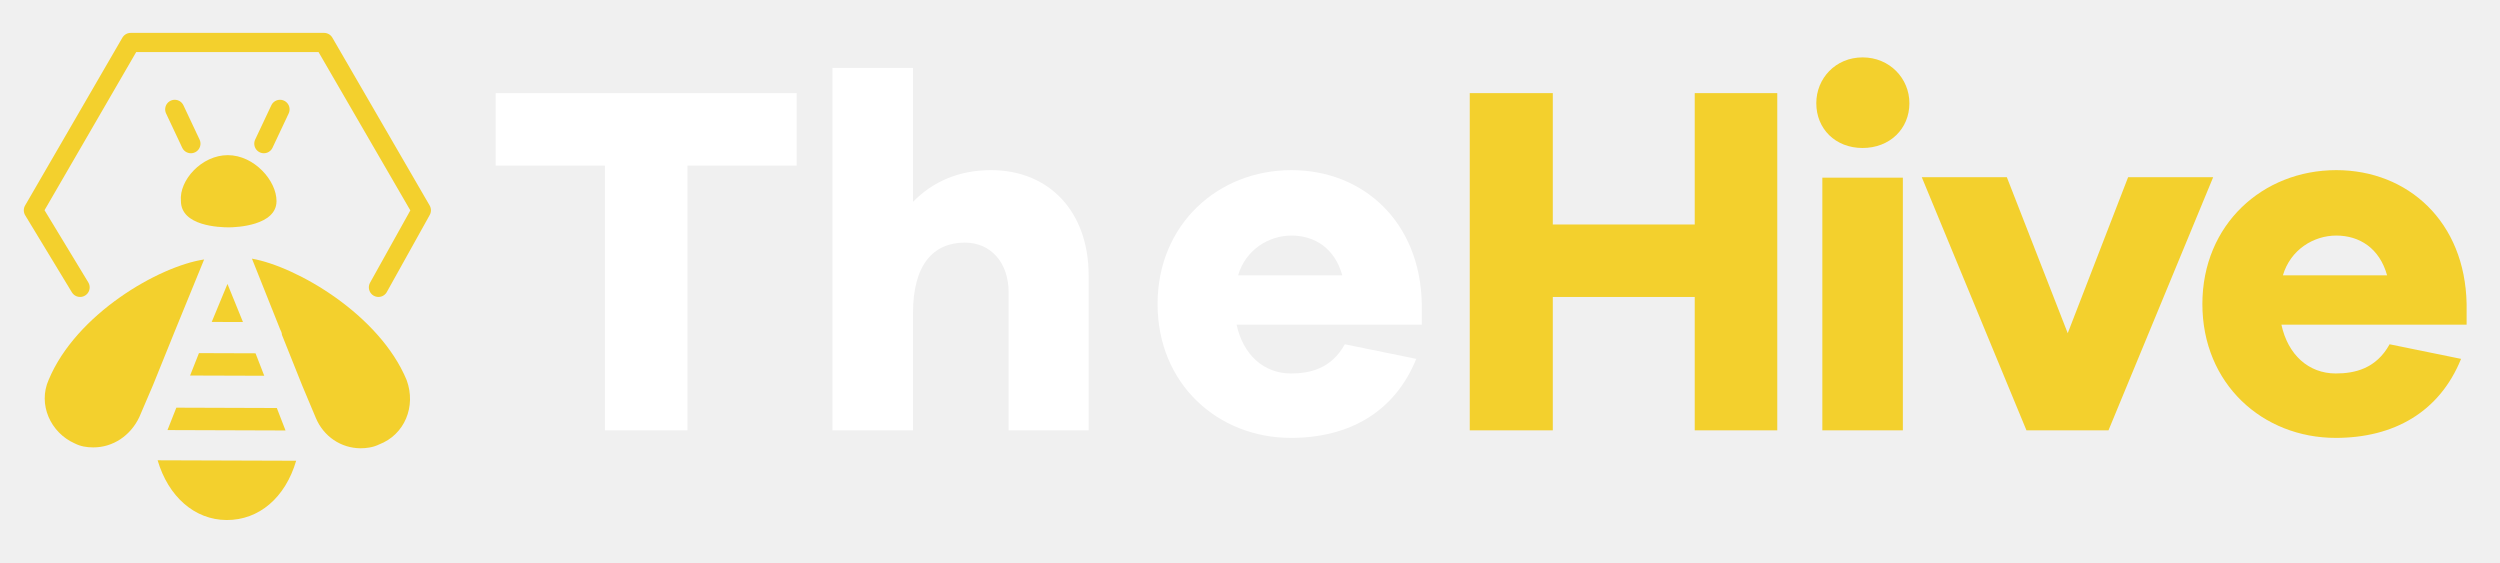
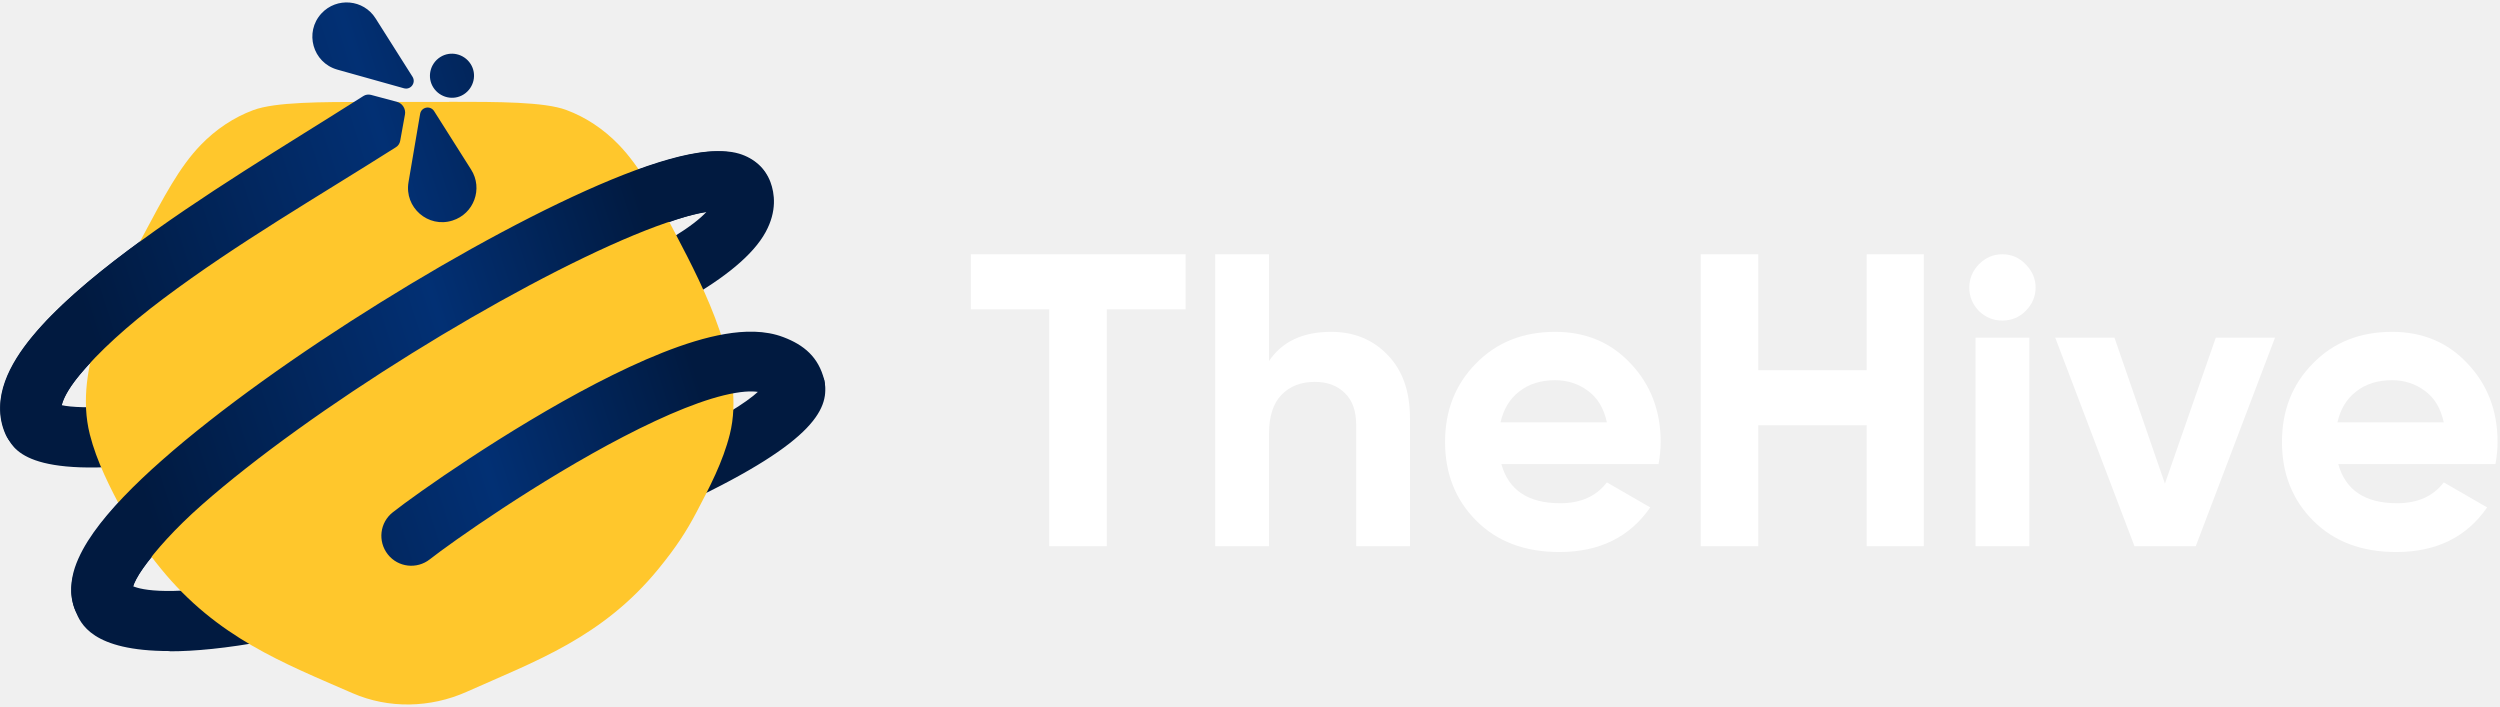
- <svg xmlns="http://www.w3.org/2000/svg" width="100%" height="100%" viewBox="0 0 800 180" version="1.1" xml:space="preserve" style="fill-rule:evenodd;clip-rule:evenodd;stroke-linecap:round;stroke-miterlimit:10;">
-   <g transform="matrix(1,0,0,1,-2.63026,-50.7811)">
-     <g transform="matrix(1.08411,0,0,1.08411,222.615,165.296)">
-       <path d="M0,-56.749L0,21.393L-24.365,21.393L-24.365,-56.749L-56.602,-56.749L-56.602,-78.142L32.236,-78.142L32.236,-56.749L0,-56.749Z" style="fill:white;fill-rule:nonzero;" />
-     </g>
-     <g transform="matrix(1.08411,0,0,1.08411,350.997,122.136)">
-       <path d="M0,15.448L0,61.205L-23.619,61.205L-23.619,20.5C-23.619,11.735 -28.818,5.793 -36.545,5.793C-45.754,5.793 -51.846,12.179 -51.846,26.59L-51.846,61.205L-75.615,61.205L-75.615,-45.757L-51.846,-45.757L-51.846,-6.241C-46.053,-12.183 -38.328,-15.6 -28.818,-15.6C-11.586,-15.6 0,-3.27 0,15.448" style="fill:white;fill-rule:nonzero;" />
-     </g>
-     <g transform="matrix(1.08411,0,0,1.08411,398.825,157.245)">
-       <path d="M0,-16.937L30.75,-16.937C28.521,-24.958 22.58,-28.672 15.746,-28.672C9.061,-28.672 2.229,-24.513 0,-16.937M54.221,-2.377L-0.449,-2.377C1.484,6.536 7.576,12.033 15.598,12.033C21.094,12.033 27.482,10.696 31.494,3.417L52.586,7.725C46.201,23.472 32.682,31.048 15.598,31.048C-5.945,31.048 -23.771,15.152 -23.771,-8.469C-23.771,-31.94 -5.945,-47.985 15.746,-47.985C36.842,-47.985 53.777,-32.832 54.221,-8.469L54.221,-2.377Z" style="fill:white;fill-rule:nonzero;" />
-     </g>
-     <g transform="matrix(1.08411,0,0,1.08411,571.356,80.5814)">
-       <path d="M0,99.535L-24.363,99.535L-24.363,60.167L-66.258,60.167L-66.258,99.535L-90.77,99.535L-90.77,0L-66.258,0L-66.258,38.775L-24.363,38.775L-24.363,0L0,0L0,99.535Z" style="fill:rgb(243,208,45);fill-rule:nonzero;" />
-     </g>
-     <g transform="matrix(1.08411,0,0,1.08411,-242.714,-339.497)">
-       <path d="M764.215,412.445L787.983,412.445L787.983,487.021L764.215,487.021L764.215,412.445ZM789.914,390.458C789.914,398.035 784.121,403.68 776.098,403.68C768.076,403.68 762.43,398.035 762.43,390.458C762.43,383.179 768.076,376.94 776.098,376.94C784.121,376.94 789.914,383.179 789.914,390.458" style="fill:rgb(243,208,45);fill-rule:nonzero;" />
-     </g>
-     <g transform="matrix(1.08411,0,0,1.08411,677.347,107.478)">
-       <path d="M0,74.725L-24.215,74.725L-55.115,0L-30.008,0L-12.031,46.054L5.795,0L30.902,0L0,74.725Z" style="fill:rgb(243,208,45);fill-rule:nonzero;" />
-     </g>
-     <g transform="matrix(1.08411,0,0,1.08411,733.161,157.245)">
-       <path d="M0,-16.937L30.752,-16.937C28.523,-24.958 22.582,-28.672 15.748,-28.672C9.063,-28.672 2.23,-24.513 0,-16.937M54.225,-2.377L-0.445,-2.377C1.486,6.536 7.578,12.033 15.6,12.033C21.096,12.033 27.484,10.696 31.496,3.417L52.588,7.725C46.203,23.472 32.684,31.048 15.6,31.048C-5.941,31.048 -23.77,15.152 -23.77,-8.469C-23.77,-31.94 -5.941,-47.985 15.748,-47.985C36.842,-47.985 53.779,-32.832 54.225,-8.469L54.225,-2.377Z" style="fill:rgb(243,208,45);fill-rule:nonzero;" />
-     </g>
-     <g transform="matrix(1.08411,0,0,1.08411,123.952,124.632)">
-       <path d="M0,63.064C-1.73,63.921 -3.746,64.203 -5.473,64.197C-11.234,64.179 -16.406,60.71 -18.691,55.227L-22.689,45.712L-28.687,30.721C-28.686,30.142 -28.973,29.564 -29.258,28.988L-37.541,8.226C-24.301,10.575 0.129,24.764 8.127,44.085C10.98,51.872 7.498,60.21 0,63.064M-44.998,85.377C-54.498,85.347 -62.248,78.408 -65.385,67.744L-24.492,67.879C-27.695,78.812 -35.49,85.412 -44.998,85.377M-84.381,63.938C-86.395,63.933 -88.121,63.639 -89.846,62.767C-97.035,59.576 -100.748,51.214 -97.557,44.025C-89.43,24.468 -64.906,10.439 -51.654,8.466L-60.359,29.75L-66.752,45.566L-70.816,55.054C-73.422,60.518 -78.613,63.957 -84.381,63.938M-49.412,26.905L-44.766,15.689L-40.193,26.933L-49.412,26.905ZM-55.799,42.723L-53.186,36.109L-36.482,36.165L-33.91,42.794L-55.799,42.723ZM-59.859,52.212L-30.199,52.312L-27.629,58.942L-62.473,58.825L-59.859,52.212ZM-44.639,-22.323C-36.863,-22.297 -30.266,-14.788 -30.289,-8.739C-30.311,-1.54 -42.119,-1.005 -44.422,-1.014C-47.01,-1.022 -58.531,-1.346 -58.508,-8.832C-59.061,-14.883 -52.414,-22.348 -44.639,-22.323" style="fill:rgb(243,208,45);fill-rule:nonzero;" />
-     </g>
-     <g transform="matrix(-0.461947,-0.980766,-0.980766,0.461947,64.9968,86.5883)">
-       <path d="M-7.979,5.062L3.211,5.062" style="fill:none;fill-rule:nonzero;stroke:rgb(243,208,45);stroke-width:5.66px;" />
-     </g>
-     <g transform="matrix(0.462106,-0.980691,-0.980691,-0.462106,93.5081,95.9425)">
-       <path d="M-3.21,5.062L7.98,5.062" style="fill:none;fill-rule:nonzero;stroke:rgb(243,208,45);stroke-width:5.66px;" />
-     </g>
-     <g transform="matrix(1.08411,0,0,1.08411,123.732,64.3717)">
-       <path d="M0,72.284L12.668,49.542L-16.053,0L-73.133,0L-101.852,49.542L-88.066,72.284" style="fill:none;fill-rule:nonzero;stroke:rgb(243,208,45);stroke-width:5.66px;stroke-linejoin:round;" />
-     </g>
-   </g>
+ <svg xmlns="http://www.w3.org/2000/svg" width="1001" height="283" viewBox="0 0 1001 283" fill="none">
+   <path d="M67.849 260.681C36.77 260.681 32.207 249.643 30.186 244.488C27.968 238.834 21.914 222.68 63.856 185.185C10.544 192.007 5.036 179.727 2.408 173.865C-12.752 139.755 51.627 96.549 130.914 47.785L141.93 41.013L154.715 61.631L143.648 68.453C119.089 83.562 85.434 104.281 59.713 124.393C30.959 146.88 25.653 158.149 24.744 162.243C31.97 163.809 54.659 164.213 104.131 153.399C156.383 115.752 263.564 51.777 295.956 61.53C301.969 63.349 306.416 67.392 308.488 72.9C310.155 77.397 311.166 84.472 306.567 92.911C286.455 129.901 163.407 164.82 114.39 175.988C68.101 209.946 55.063 228.744 53.345 234.758C56.529 236.122 68.455 239.154 104.131 232.383C187.713 216.515 297.977 169.064 306.567 153.298C312.823 141.818 326.693 143.422 330.015 152.136C332.289 163.001 327.185 176.442 275.287 201.001C244.563 215.555 204.743 230.462 166.035 241.933C118.432 256.032 87.809 260.782 68 260.782L67.849 260.681ZM282.918 84.775C266.141 87.352 225.259 105.645 179.072 133.135C233.496 115.6 272.609 96.145 282.918 84.775Z" fill="#011A40" />
+   <path d="M179.928 40.762C199.535 40.762 217.98 40.762 226.772 44.046C234.554 46.927 241.68 51.677 247.744 57.943C256.334 66.837 262.954 79.217 270.686 94.024C282.106 115.803 298.732 148.044 292.213 173.917C289.434 184.983 284.128 195.09 278.923 204.995C274.678 213.08 270.484 219.397 263.763 227.633C241.225 255.326 214.19 264.775 186.851 277.004C172.348 283.473 155.622 283.877 141.068 277.51C113.628 265.533 86.947 255.376 64.409 227.684C58.446 220.357 53.696 213.535 49.249 204.995C44.044 195.09 38.738 184.933 35.959 173.917C29.238 147.235 45.56 116.359 57.486 94.024C65.369 79.319 71.736 66.938 80.428 57.993C86.492 51.727 93.668 46.977 101.399 44.097C110.192 40.812 128.637 40.812 148.244 40.812H179.878L179.928 40.762Z" fill="#FFC72C" />
+   <path d="M135.065 27.874L161.747 35.353C164.476 36.111 166.648 33.129 165.183 30.754L150.377 7.357C145.576 -0.273 134.813 -1.233 128.698 5.387C121.775 12.916 125.211 25.095 135.065 27.874ZM173.521 35.05C170.893 30.956 172.157 25.499 176.25 22.871C180.343 20.243 185.801 21.507 188.428 25.6C191.056 29.693 189.793 35.151 185.699 37.778C181.606 40.406 176.149 39.143 173.521 35.05ZM168.215 45.611L163.566 72.95C161.848 83.056 171.399 91.394 181.152 88.312C189.742 85.633 193.482 75.527 188.63 67.896L173.824 44.499C172.308 42.124 168.67 42.832 168.215 45.611ZM162.151 45.864C162.555 43.59 161.14 41.366 158.917 40.76L148.507 37.98C147.496 37.728 146.385 37.879 145.526 38.435C113.74 58.598 81.197 77.851 51.028 100.44C36.071 111.658 22.224 123.432 12.926 134.701C8.277 140.31 4.285 146.374 2.011 152.691C-0.313 159.159 -1.021 166.638 2.213 173.915C4.892 179.979 11.966 182.657 18.03 179.979C24.094 177.301 26.772 170.226 24.094 164.162C24.094 164.061 24.241 163.365 25.101 160.888C26.061 158.21 28.183 154.572 31.922 150.074C39.401 141.029 50.826 130.507 65.38 119.592C95.093 97.306 127.283 78.761 158.513 58.952C159.422 58.396 160.029 57.486 160.231 56.425L162.151 45.813V45.864ZM307.889 73C306.529 66.267 299.804 62.843 294.599 61.478C289.798 60.215 284.593 60.417 279.792 61.125C270.09 62.54 257.911 66.532 244.773 71.939C218.243 82.904 184.638 100.995 152.246 121.158C119.804 141.321 87.968 163.909 64.976 184.173C53.555 194.229 43.903 204.134 37.486 213.179C34.302 217.677 31.573 222.477 29.956 227.328C28.39 232.18 27.682 238.092 29.956 243.954C32.382 250.119 39.215 252.94 45.47 250.776C51.971 248.526 52.254 237.718 53.181 234.937C53.737 233.269 55 230.692 57.426 227.256C62.277 220.434 69.928 211.764 80.793 202.163C102.421 183.112 133.044 161.282 164.829 141.523C196.615 121.765 229.006 104.432 253.869 94.123C266.452 88.918 276.407 85.835 283.128 84.875C284.947 84.623 286.261 84.572 287.12 84.572C290.253 88.564 295.71 90.282 300.713 88.463C308.004 85.796 309.207 79.526 307.889 73ZM330.009 152.088C327.735 142.992 321.937 138.137 313.7 135.004C306.322 132.174 297.984 132.427 290.303 133.741C274.84 136.369 256.294 144.403 238.608 153.55C202.982 172.045 166.598 197.767 157.249 205.144C152.044 209.238 151.185 216.767 155.278 221.972C159.372 227.177 166.901 228.036 172.106 223.943C180.444 217.373 215.565 192.511 249.675 174.824C266.906 165.88 282.723 159.311 294.346 157.34C300.208 156.329 303.543 156.734 305.11 157.34C305.817 157.643 306.272 157.795 306.727 159.513C308.293 165.931 314.812 169.872 321.23 168.255C327.647 166.689 331.627 158.505 330.009 152.088Z" fill="url(#paint0_linear_492_30786)" />
+   <path d="M936.239 185.799C939.133 196.263 946.981 201.495 959.782 201.495C968.02 201.495 974.253 198.712 978.483 193.146L995.849 203.165C987.611 215.075 975.478 221.031 959.448 221.031C945.645 221.031 934.569 216.857 926.22 208.508C917.871 200.159 913.697 189.64 913.697 176.949C913.697 164.371 917.816 153.907 926.053 145.558C934.291 137.098 944.866 132.868 957.779 132.868C970.023 132.868 980.098 137.098 988.001 145.558C996.016 154.018 1000.02 164.482 1000.02 176.949C1000.02 179.732 999.745 182.682 999.188 185.799H936.239ZM935.905 169.102H978.483C977.259 163.424 974.699 159.194 970.803 156.411C967.018 153.628 962.676 152.237 957.779 152.237C951.99 152.237 947.203 153.74 943.419 156.745C939.634 159.64 937.129 163.758 935.905 169.102Z" fill="white" />
+   <path d="M887.203 135.205H910.913L879.188 218.693H854.642L822.917 135.205H846.628L866.832 193.647L887.203 135.205Z" fill="white" />
+   <path d="M801.699 128.359C798.137 128.359 795.02 127.079 792.349 124.519C789.788 121.847 788.508 118.73 788.508 115.168C788.508 111.606 789.788 108.489 792.349 105.817C795.02 103.146 798.137 101.81 801.699 101.81C805.373 101.81 808.49 103.146 811.05 105.817C813.722 108.489 815.057 111.606 815.057 115.168C815.057 118.73 813.722 121.847 811.05 124.519C808.49 127.079 805.373 128.359 801.699 128.359ZM791.013 218.693V135.205H812.553V218.693H791.013Z" fill="white" />
+   <path d="M747.426 101.81H770.301V218.693H747.426V170.27H704.012V218.693H680.969V101.81H704.012V148.229H747.426V101.81Z" fill="white" />
+   <path d="M601.146 185.799C604.04 196.263 611.888 201.495 624.689 201.495C632.927 201.495 639.161 198.712 643.391 193.146L660.756 203.165C652.519 215.075 640.385 221.031 624.356 221.031C610.552 221.031 599.476 216.857 591.127 208.508C582.779 200.159 578.604 189.64 578.604 176.949C578.604 164.371 582.723 153.907 590.96 145.558C599.198 137.098 609.773 132.868 622.686 132.868C634.931 132.868 645.005 137.098 652.908 145.558C660.923 154.018 664.931 164.482 664.931 176.949C664.931 179.732 664.652 182.682 664.096 185.799H601.146ZM600.812 169.102H643.391C642.166 163.424 639.606 159.194 635.71 156.411C631.925 153.628 627.584 152.237 622.686 152.237C616.897 152.237 612.111 153.74 608.326 156.745C604.541 159.64 602.036 163.758 600.812 169.102Z" fill="white" />
+   <path d="M532.995 132.868C542.123 132.868 549.637 135.929 555.537 142.051C561.548 148.174 564.553 156.634 564.553 167.432V218.693H543.014V170.103C543.014 164.537 541.511 160.307 538.505 157.413C535.5 154.408 531.492 152.905 526.483 152.905C520.917 152.905 516.464 154.63 513.125 158.081C509.785 161.532 508.116 166.708 508.116 173.61V218.693H486.576V101.81H508.116V144.556C513.348 136.764 521.641 132.868 532.995 132.868Z" fill="white" />
+   <path d="M474.714 101.81V123.851H443.156V218.693H420.113V123.851H388.722V101.81H474.714Z" fill="white" />
+   <defs>
+     <linearGradient id="paint0_linear_492_30786" x1="50.615" y1="177.818" x2="878.19" y2="-87.691" gradientUnits="userSpaceOnUse">
+       <stop stop-color="#011A40" />
+       <stop offset="0.155" stop-color="#023074" />
+       <stop offset="0.26" stop-color="#011A40" />
+     </linearGradient>
+   </defs>
</svg>
